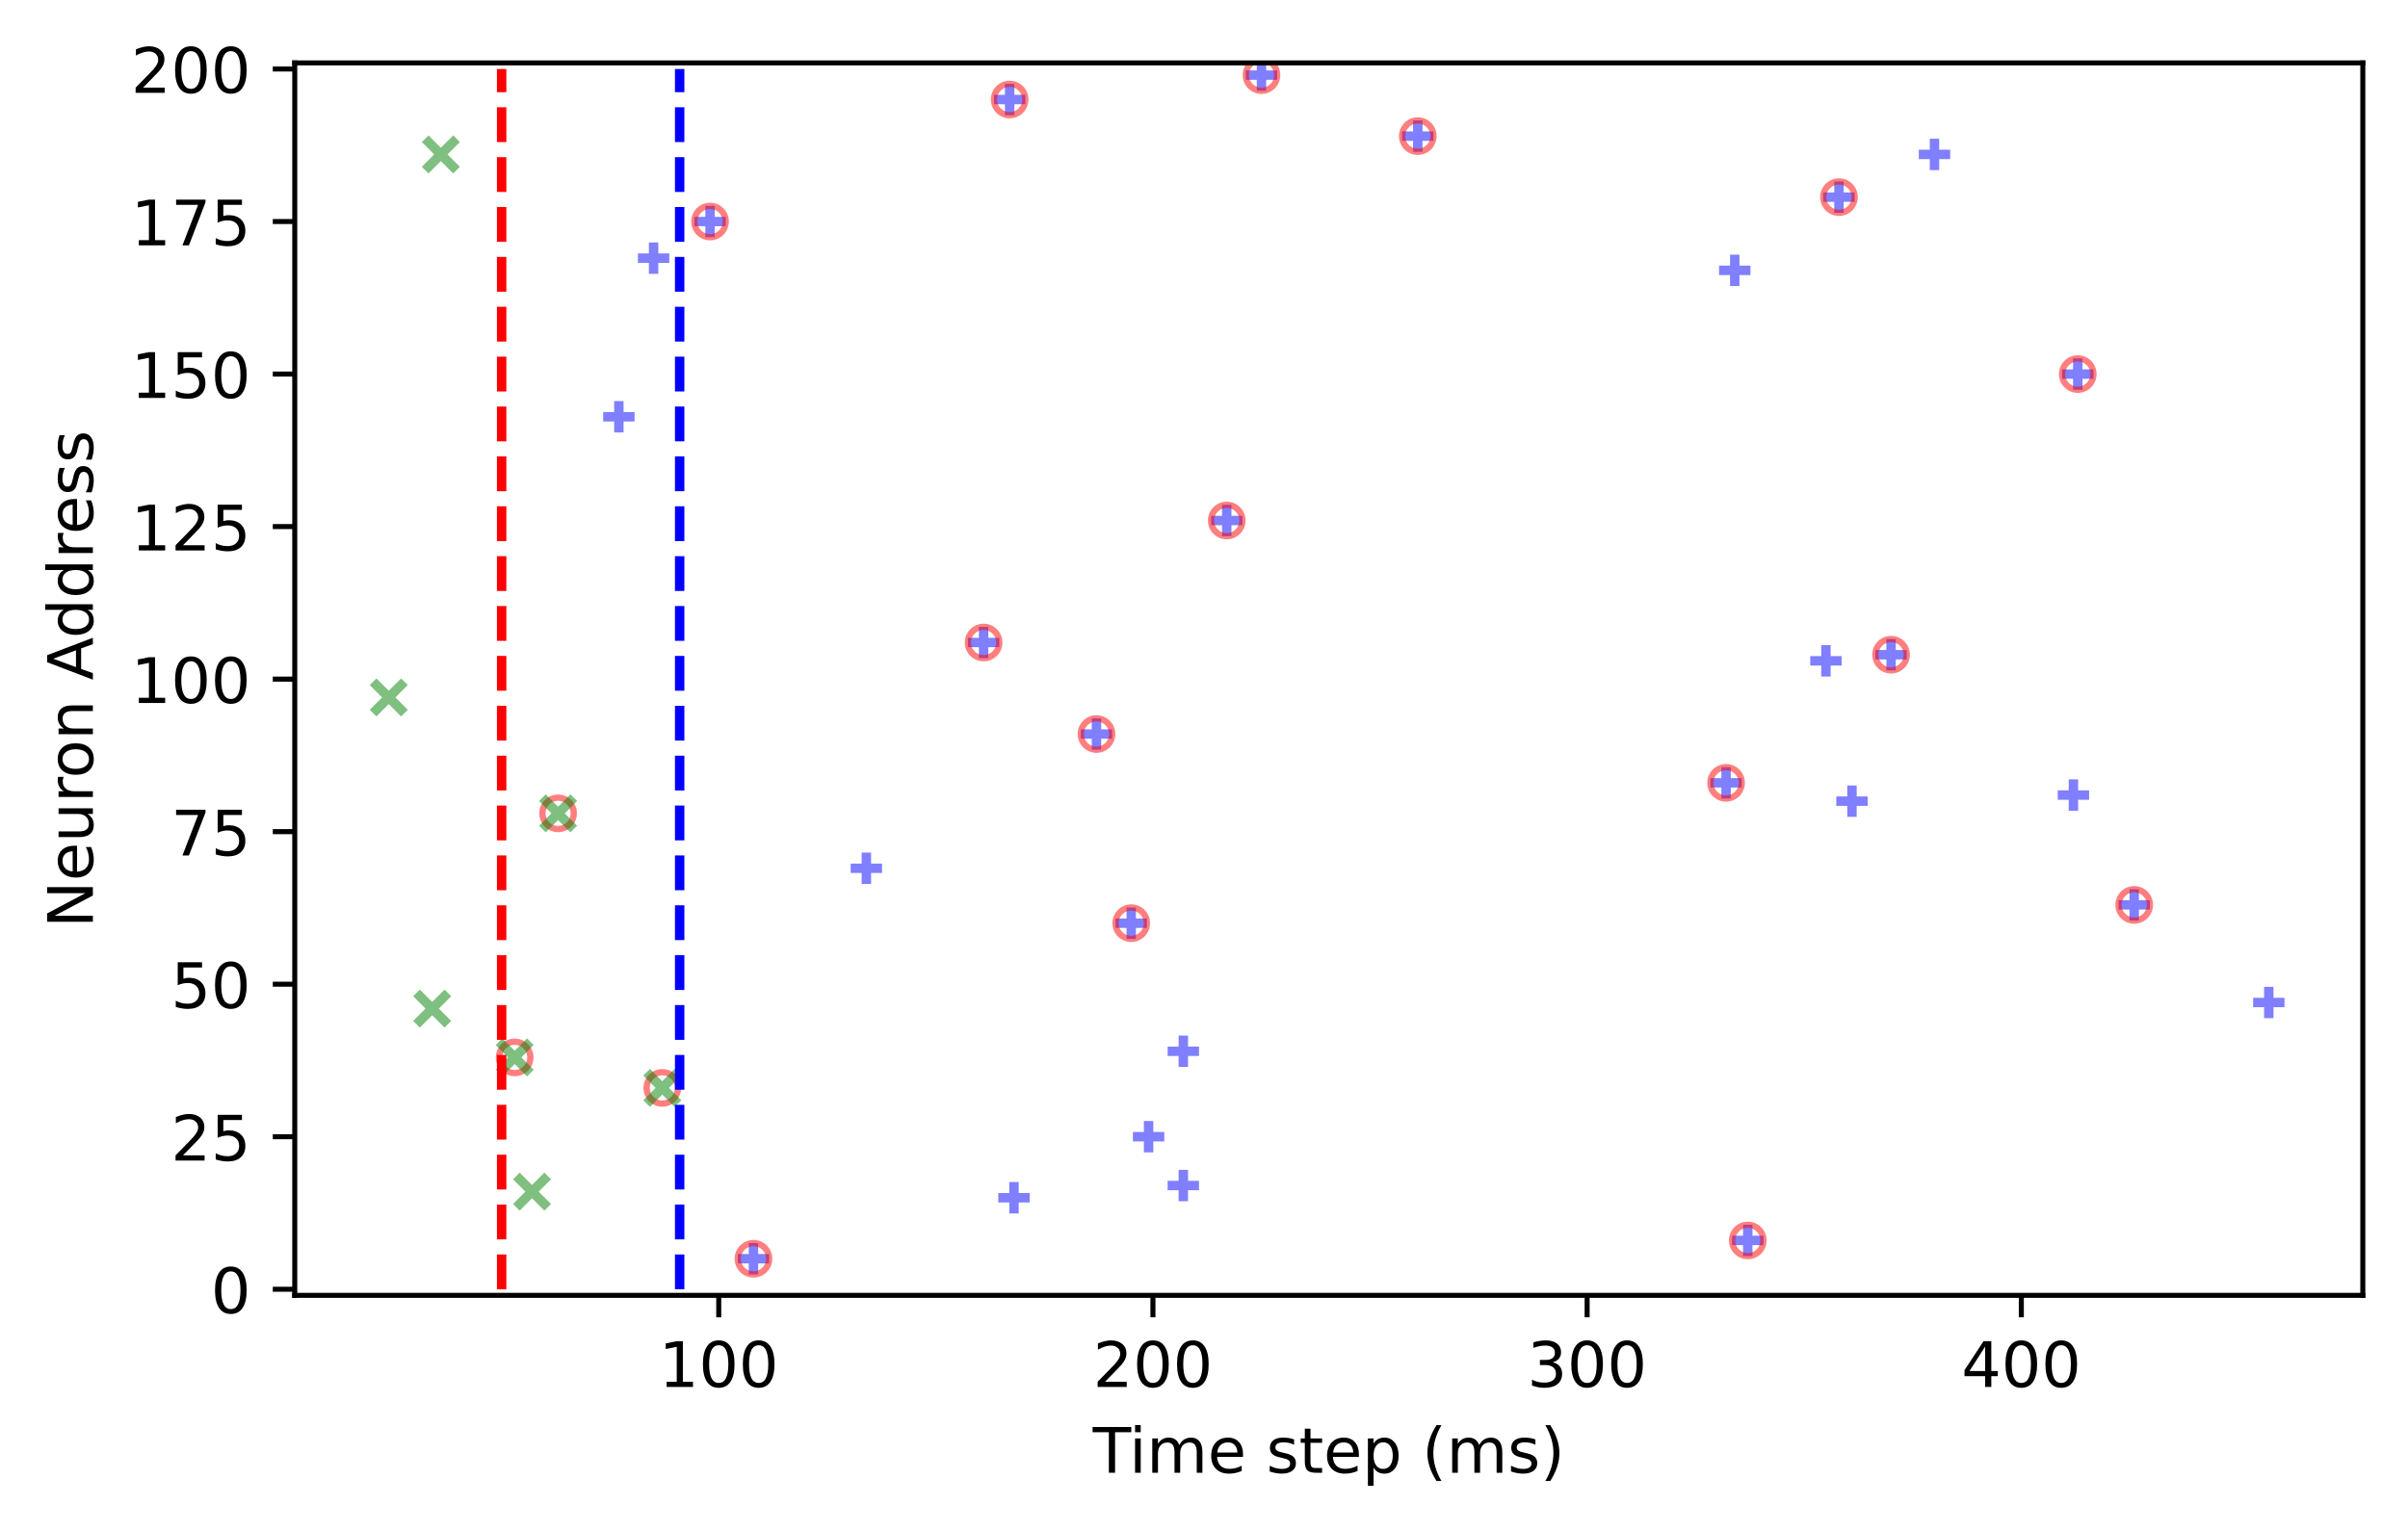
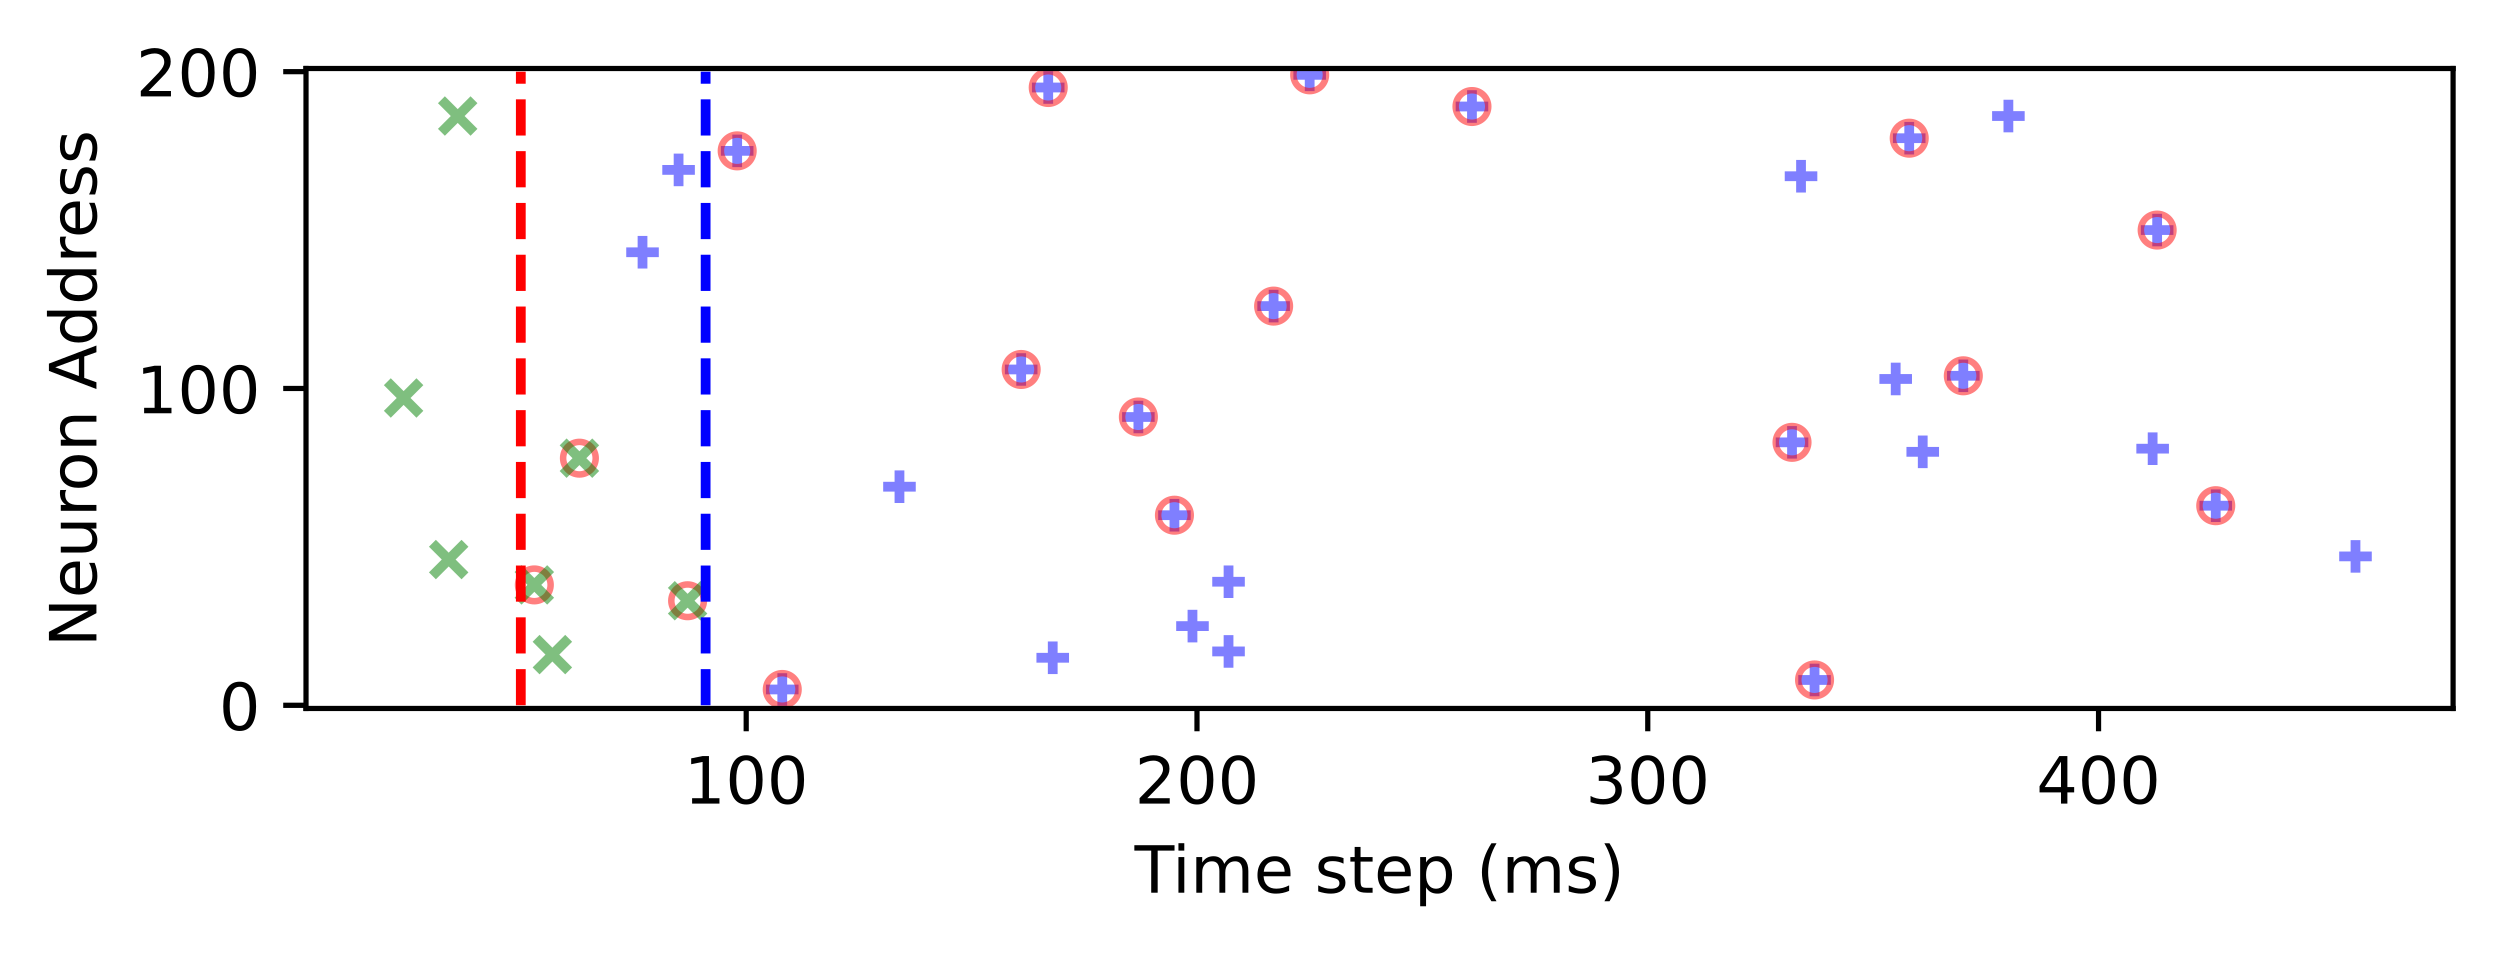
- <svg xmlns="http://www.w3.org/2000/svg" xmlns:xlink="http://www.w3.org/1999/xlink" width="383.693pt" height="244.024pt" viewBox="0 0 383.693 244.024" version="1.1">
+ <svg xmlns="http://www.w3.org/2000/svg" xmlns:xlink="http://www.w3.org/1999/xlink" width="383.693pt" height="146.29pt" viewBox="0 0 383.693 146.29" version="1.1">
  <defs>
    <style type="text/css">*{stroke-linejoin: round; stroke-linecap: butt}</style>
  </defs>
  <g id="figure_1">
    <g id="patch_1">
-       <path d="M 0 244.024  L 383.693 244.024  L 383.693 0  L 0 0  L 0 244.024  z " style="fill: none" />
+       <path d="M 0 146.29  L 383.693 146.29  L 383.693 0  L 0 0  L 0 146.29  z " style="fill: none" />
    </g>
    <g id="axes_1">
      <g id="patch_2">
-         <path d="M 46.966 206.468  L 376.493 206.468  L 376.493 10.027  L 46.966 10.027  L 46.966 206.468  z " style="fill: none" />
+         <path d="M 46.966 108.733  L 376.493 108.733  L 376.493 10.513  L 46.966 10.513  L 46.966 108.733  z " style="fill: none" />
      </g>
      <g id="PathCollection_1">
        <defs>
-           <path id="m7410e324a0" d="M -2.5 0  L 2.5 0  M 0 2.5  L 0 -2.5  " style="stroke: #0000ff; stroke-opacity: 0.5; stroke-width: 1.5" />
+           <path id="mba06935a27" d="M -2.5 0  L 2.5 0  M 0 2.5  L 0 -2.5  " style="stroke: #0000ff; stroke-opacity: 0.5; stroke-width: 1.5" />
        </defs>
-         <g clip-path="url(#p7f49f7d1e4)">
-           <use xlink:href="#m7410e324a0" x="98.612" y="66.431" style="fill: #0000ff; fill-opacity: 0.5; stroke: #0000ff; stroke-opacity: 0.5; stroke-width: 1.5" />
-           <use xlink:href="#m7410e324a0" x="104.147" y="41.146" style="fill: #0000ff; fill-opacity: 0.5; stroke: #0000ff; stroke-opacity: 0.5; stroke-width: 1.5" />
-           <use xlink:href="#m7410e324a0" x="113.141" y="35.311" style="fill: #0000ff; fill-opacity: 0.5; stroke: #0000ff; stroke-opacity: 0.5; stroke-width: 1.5" />
-           <use xlink:href="#m7410e324a0" x="120.059" y="200.633" style="fill: #0000ff; fill-opacity: 0.5; stroke: #0000ff; stroke-opacity: 0.5; stroke-width: 1.5" />
-           <use xlink:href="#m7410e324a0" x="138.048" y="138.394" style="fill: #0000ff; fill-opacity: 0.5; stroke: #0000ff; stroke-opacity: 0.5; stroke-width: 1.5" />
-           <use xlink:href="#m7410e324a0" x="156.727" y="102.412" style="fill: #0000ff; fill-opacity: 0.5; stroke: #0000ff; stroke-opacity: 0.5; stroke-width: 1.5" />
-           <use xlink:href="#m7410e324a0" x="160.879" y="15.862" style="fill: #0000ff; fill-opacity: 0.5; stroke: #0000ff; stroke-opacity: 0.5; stroke-width: 1.5" />
-           <use xlink:href="#m7410e324a0" x="161.57" y="190.908" style="fill: #0000ff; fill-opacity: 0.5; stroke: #0000ff; stroke-opacity: 0.5; stroke-width: 1.5" />
-           <use xlink:href="#m7410e324a0" x="174.715" y="117" style="fill: #0000ff; fill-opacity: 0.5; stroke: #0000ff; stroke-opacity: 0.5; stroke-width: 1.5" />
-           <use xlink:href="#m7410e324a0" x="180.25" y="147.146" style="fill: #0000ff; fill-opacity: 0.5; stroke: #0000ff; stroke-opacity: 0.5; stroke-width: 1.5" />
-           <use xlink:href="#m7410e324a0" x="183.018" y="181.183" style="fill: #0000ff; fill-opacity: 0.5; stroke: #0000ff; stroke-opacity: 0.5; stroke-width: 1.5" />
-           <use xlink:href="#m7410e324a0" x="188.552" y="188.963" style="fill: #0000ff; fill-opacity: 0.5; stroke: #0000ff; stroke-opacity: 0.5; stroke-width: 1.5" />
-           <use xlink:href="#m7410e324a0" x="188.552" y="167.568" style="fill: #0000ff; fill-opacity: 0.5; stroke: #0000ff; stroke-opacity: 0.5; stroke-width: 1.5" />
-           <use xlink:href="#m7410e324a0" x="195.471" y="82.963" style="fill: #0000ff; fill-opacity: 0.5; stroke: #0000ff; stroke-opacity: 0.5; stroke-width: 1.5" />
-           <use xlink:href="#m7410e324a0" x="201.006" y="11.972" style="fill: #0000ff; fill-opacity: 0.5; stroke: #0000ff; stroke-opacity: 0.5; stroke-width: 1.5" />
-           <use xlink:href="#m7410e324a0" x="225.912" y="21.696" style="fill: #0000ff; fill-opacity: 0.5; stroke: #0000ff; stroke-opacity: 0.5; stroke-width: 1.5" />
-           <use xlink:href="#m7410e324a0" x="275.034" y="124.779" style="fill: #0000ff; fill-opacity: 0.5; stroke: #0000ff; stroke-opacity: 0.5; stroke-width: 1.5" />
-           <use xlink:href="#m7410e324a0" x="276.417" y="43.091" style="fill: #0000ff; fill-opacity: 0.5; stroke: #0000ff; stroke-opacity: 0.5; stroke-width: 1.5" />
-           <use xlink:href="#m7410e324a0" x="278.493" y="197.715" style="fill: #0000ff; fill-opacity: 0.5; stroke: #0000ff; stroke-opacity: 0.5; stroke-width: 1.5" />
-           <use xlink:href="#m7410e324a0" x="290.946" y="105.33" style="fill: #0000ff; fill-opacity: 0.5; stroke: #0000ff; stroke-opacity: 0.5; stroke-width: 1.5" />
-           <use xlink:href="#m7410e324a0" x="293.022" y="31.421" style="fill: #0000ff; fill-opacity: 0.5; stroke: #0000ff; stroke-opacity: 0.5; stroke-width: 1.5" />
-           <use xlink:href="#m7410e324a0" x="295.097" y="127.697" style="fill: #0000ff; fill-opacity: 0.5; stroke: #0000ff; stroke-opacity: 0.5; stroke-width: 1.5" />
-           <use xlink:href="#m7410e324a0" x="301.324" y="104.357" style="fill: #0000ff; fill-opacity: 0.5; stroke: #0000ff; stroke-opacity: 0.5; stroke-width: 1.5" />
-           <use xlink:href="#m7410e324a0" x="308.242" y="24.614" style="fill: #0000ff; fill-opacity: 0.5; stroke: #0000ff; stroke-opacity: 0.5; stroke-width: 1.5" />
-           <use xlink:href="#m7410e324a0" x="330.381" y="126.724" style="fill: #0000ff; fill-opacity: 0.5; stroke: #0000ff; stroke-opacity: 0.5; stroke-width: 1.5" />
-           <use xlink:href="#m7410e324a0" x="331.073" y="59.623" style="fill: #0000ff; fill-opacity: 0.5; stroke: #0000ff; stroke-opacity: 0.5; stroke-width: 1.5" />
-           <use xlink:href="#m7410e324a0" x="340.067" y="144.229" style="fill: #0000ff; fill-opacity: 0.5; stroke: #0000ff; stroke-opacity: 0.5; stroke-width: 1.5" />
-           <use xlink:href="#m7410e324a0" x="361.515" y="159.789" style="fill: #0000ff; fill-opacity: 0.5; stroke: #0000ff; stroke-opacity: 0.5; stroke-width: 1.5" />
+         <g clip-path="url(#p6c406e93f0)">
+           <use xlink:href="#mba06935a27" x="98.612" y="38.715" style="fill: #0000ff; fill-opacity: 0.5; stroke: #0000ff; stroke-opacity: 0.5; stroke-width: 1.5" />
+           <use xlink:href="#mba06935a27" x="104.147" y="26.073" style="fill: #0000ff; fill-opacity: 0.5; stroke: #0000ff; stroke-opacity: 0.5; stroke-width: 1.5" />
+           <use xlink:href="#mba06935a27" x="113.141" y="23.155" style="fill: #0000ff; fill-opacity: 0.5; stroke: #0000ff; stroke-opacity: 0.5; stroke-width: 1.5" />
+           <use xlink:href="#mba06935a27" x="120.059" y="105.816" style="fill: #0000ff; fill-opacity: 0.5; stroke: #0000ff; stroke-opacity: 0.5; stroke-width: 1.5" />
+           <use xlink:href="#mba06935a27" x="138.048" y="74.697" style="fill: #0000ff; fill-opacity: 0.5; stroke: #0000ff; stroke-opacity: 0.5; stroke-width: 1.5" />
+           <use xlink:href="#mba06935a27" x="156.727" y="56.706" style="fill: #0000ff; fill-opacity: 0.5; stroke: #0000ff; stroke-opacity: 0.5; stroke-width: 1.5" />
+           <use xlink:href="#mba06935a27" x="160.879" y="13.43" style="fill: #0000ff; fill-opacity: 0.5; stroke: #0000ff; stroke-opacity: 0.5; stroke-width: 1.5" />
+           <use xlink:href="#mba06935a27" x="161.57" y="100.954" style="fill: #0000ff; fill-opacity: 0.5; stroke: #0000ff; stroke-opacity: 0.5; stroke-width: 1.5" />
+           <use xlink:href="#mba06935a27" x="174.715" y="63.999" style="fill: #0000ff; fill-opacity: 0.5; stroke: #0000ff; stroke-opacity: 0.5; stroke-width: 1.5" />
+           <use xlink:href="#mba06935a27" x="180.25" y="79.073" style="fill: #0000ff; fill-opacity: 0.5; stroke: #0000ff; stroke-opacity: 0.5; stroke-width: 1.5" />
+           <use xlink:href="#mba06935a27" x="183.018" y="96.091" style="fill: #0000ff; fill-opacity: 0.5; stroke: #0000ff; stroke-opacity: 0.5; stroke-width: 1.5" />
+           <use xlink:href="#mba06935a27" x="188.552" y="99.981" style="fill: #0000ff; fill-opacity: 0.5; stroke: #0000ff; stroke-opacity: 0.5; stroke-width: 1.5" />
+           <use xlink:href="#mba06935a27" x="188.552" y="89.284" style="fill: #0000ff; fill-opacity: 0.5; stroke: #0000ff; stroke-opacity: 0.5; stroke-width: 1.5" />
+           <use xlink:href="#mba06935a27" x="195.471" y="46.981" style="fill: #0000ff; fill-opacity: 0.5; stroke: #0000ff; stroke-opacity: 0.5; stroke-width: 1.5" />
+           <use xlink:href="#mba06935a27" x="201.006" y="11.485" style="fill: #0000ff; fill-opacity: 0.5; stroke: #0000ff; stroke-opacity: 0.5; stroke-width: 1.5" />
+           <use xlink:href="#mba06935a27" x="225.912" y="16.348" style="fill: #0000ff; fill-opacity: 0.5; stroke: #0000ff; stroke-opacity: 0.5; stroke-width: 1.5" />
+           <use xlink:href="#mba06935a27" x="275.034" y="67.889" style="fill: #0000ff; fill-opacity: 0.5; stroke: #0000ff; stroke-opacity: 0.5; stroke-width: 1.5" />
+           <use xlink:href="#mba06935a27" x="276.417" y="27.045" style="fill: #0000ff; fill-opacity: 0.5; stroke: #0000ff; stroke-opacity: 0.5; stroke-width: 1.5" />
+           <use xlink:href="#mba06935a27" x="278.493" y="104.357" style="fill: #0000ff; fill-opacity: 0.5; stroke: #0000ff; stroke-opacity: 0.5; stroke-width: 1.5" />
+           <use xlink:href="#mba06935a27" x="290.946" y="58.164" style="fill: #0000ff; fill-opacity: 0.5; stroke: #0000ff; stroke-opacity: 0.5; stroke-width: 1.5" />
+           <use xlink:href="#mba06935a27" x="293.022" y="21.21" style="fill: #0000ff; fill-opacity: 0.5; stroke: #0000ff; stroke-opacity: 0.5; stroke-width: 1.5" />
+           <use xlink:href="#mba06935a27" x="295.097" y="69.348" style="fill: #0000ff; fill-opacity: 0.5; stroke: #0000ff; stroke-opacity: 0.5; stroke-width: 1.5" />
+           <use xlink:href="#mba06935a27" x="301.324" y="57.678" style="fill: #0000ff; fill-opacity: 0.5; stroke: #0000ff; stroke-opacity: 0.5; stroke-width: 1.5" />
+           <use xlink:href="#mba06935a27" x="308.242" y="17.807" style="fill: #0000ff; fill-opacity: 0.5; stroke: #0000ff; stroke-opacity: 0.5; stroke-width: 1.5" />
+           <use xlink:href="#mba06935a27" x="330.381" y="68.862" style="fill: #0000ff; fill-opacity: 0.5; stroke: #0000ff; stroke-opacity: 0.5; stroke-width: 1.5" />
+           <use xlink:href="#mba06935a27" x="331.073" y="35.311" style="fill: #0000ff; fill-opacity: 0.5; stroke: #0000ff; stroke-opacity: 0.5; stroke-width: 1.5" />
+           <use xlink:href="#mba06935a27" x="340.067" y="77.614" style="fill: #0000ff; fill-opacity: 0.5; stroke: #0000ff; stroke-opacity: 0.5; stroke-width: 1.5" />
+           <use xlink:href="#mba06935a27" x="361.515" y="85.394" style="fill: #0000ff; fill-opacity: 0.5; stroke: #0000ff; stroke-opacity: 0.5; stroke-width: 1.5" />
        </g>
      </g>
      <g id="PathCollection_2">
        <defs>
-           <path id="C0_0_9c78f4d1a2" d="M 0 2.5  C 0.663 2.5 1.299 2.237 1.768 1.768  C 2.237 1.299 2.5 0.663 2.5 -0  C 2.5 -0.663 2.237 -1.299 1.768 -1.768  C 1.299 -2.237 0.663 -2.5 0 -2.5  C -0.663 -2.5 -1.299 -2.237 -1.768 -1.768  C -2.237 -1.299 -2.5 -0.663 -2.5 0  C -2.5 0.663 -2.237 1.299 -1.768 1.768  C -1.299 2.237 -0.663 2.5 0 2.5  z " />
+           <path id="C0_0_141dce9e57" d="M 0 2.5  C 0.663 2.5 1.299 2.237 1.768 1.768  C 2.237 1.299 2.5 0.663 2.5 -0  C 2.5 -0.663 2.237 -1.299 1.768 -1.768  C 1.299 -2.237 0.663 -2.5 0 -2.5  C -0.663 -2.5 -1.299 -2.237 -1.768 -1.768  C -2.237 -1.299 -2.5 -0.663 -2.5 0  C -2.5 0.663 -2.237 1.299 -1.768 1.768  C -1.299 2.237 -0.663 2.5 0 2.5  z " />
        </defs>
-         <g clip-path="url(#p7f49f7d1e4)">
-           <use xlink:href="#C0_0_9c78f4d1a2" x="82.008" y="168.541" style="fill: none; stroke: #ff0000; stroke-opacity: 0.5" />
-         </g>
-         <g clip-path="url(#p7f49f7d1e4)">
-           <use xlink:href="#C0_0_9c78f4d1a2" x="88.926" y="129.642" style="fill: none; stroke: #ff0000; stroke-opacity: 0.5" />
-         </g>
-         <g clip-path="url(#p7f49f7d1e4)">
-           <use xlink:href="#C0_0_9c78f4d1a2" x="105.531" y="173.403" style="fill: none; stroke: #ff0000; stroke-opacity: 0.5" />
-         </g>
-         <g clip-path="url(#p7f49f7d1e4)">
-           <use xlink:href="#C0_0_9c78f4d1a2" x="113.141" y="35.311" style="fill: none; stroke: #ff0000; stroke-opacity: 0.5" />
-         </g>
-         <g clip-path="url(#p7f49f7d1e4)">
-           <use xlink:href="#C0_0_9c78f4d1a2" x="120.059" y="200.633" style="fill: none; stroke: #ff0000; stroke-opacity: 0.5" />
-         </g>
-         <g clip-path="url(#p7f49f7d1e4)">
-           <use xlink:href="#C0_0_9c78f4d1a2" x="156.727" y="102.412" style="fill: none; stroke: #ff0000; stroke-opacity: 0.5" />
-         </g>
-         <g clip-path="url(#p7f49f7d1e4)">
-           <use xlink:href="#C0_0_9c78f4d1a2" x="160.879" y="15.862" style="fill: none; stroke: #ff0000; stroke-opacity: 0.5" />
-         </g>
-         <g clip-path="url(#p7f49f7d1e4)">
-           <use xlink:href="#C0_0_9c78f4d1a2" x="174.715" y="117" style="fill: none; stroke: #ff0000; stroke-opacity: 0.5" />
-         </g>
-         <g clip-path="url(#p7f49f7d1e4)">
-           <use xlink:href="#C0_0_9c78f4d1a2" x="180.25" y="147.146" style="fill: none; stroke: #ff0000; stroke-opacity: 0.5" />
-         </g>
-         <g clip-path="url(#p7f49f7d1e4)">
-           <use xlink:href="#C0_0_9c78f4d1a2" x="195.471" y="82.963" style="fill: none; stroke: #ff0000; stroke-opacity: 0.5" />
-         </g>
-         <g clip-path="url(#p7f49f7d1e4)">
-           <use xlink:href="#C0_0_9c78f4d1a2" x="201.006" y="11.972" style="fill: none; stroke: #ff0000; stroke-opacity: 0.5" />
-         </g>
-         <g clip-path="url(#p7f49f7d1e4)">
-           <use xlink:href="#C0_0_9c78f4d1a2" x="225.912" y="21.696" style="fill: none; stroke: #ff0000; stroke-opacity: 0.5" />
-         </g>
-         <g clip-path="url(#p7f49f7d1e4)">
-           <use xlink:href="#C0_0_9c78f4d1a2" x="275.034" y="124.779" style="fill: none; stroke: #ff0000; stroke-opacity: 0.5" />
-         </g>
-         <g clip-path="url(#p7f49f7d1e4)">
-           <use xlink:href="#C0_0_9c78f4d1a2" x="278.493" y="197.715" style="fill: none; stroke: #ff0000; stroke-opacity: 0.5" />
-         </g>
-         <g clip-path="url(#p7f49f7d1e4)">
-           <use xlink:href="#C0_0_9c78f4d1a2" x="293.022" y="31.421" style="fill: none; stroke: #ff0000; stroke-opacity: 0.5" />
-         </g>
-         <g clip-path="url(#p7f49f7d1e4)">
-           <use xlink:href="#C0_0_9c78f4d1a2" x="301.324" y="104.357" style="fill: none; stroke: #ff0000; stroke-opacity: 0.5" />
-         </g>
-         <g clip-path="url(#p7f49f7d1e4)">
-           <use xlink:href="#C0_0_9c78f4d1a2" x="331.073" y="59.623" style="fill: none; stroke: #ff0000; stroke-opacity: 0.5" />
-         </g>
-         <g clip-path="url(#p7f49f7d1e4)">
-           <use xlink:href="#C0_0_9c78f4d1a2" x="340.067" y="144.229" style="fill: none; stroke: #ff0000; stroke-opacity: 0.5" />
+         <g clip-path="url(#p6c406e93f0)">
+           <use xlink:href="#C0_0_141dce9e57" x="82.008" y="89.77" style="fill: none; stroke: #ff0000; stroke-opacity: 0.5" />
+         </g>
+         <g clip-path="url(#p6c406e93f0)">
+           <use xlink:href="#C0_0_141dce9e57" x="88.926" y="70.32" style="fill: none; stroke: #ff0000; stroke-opacity: 0.5" />
+         </g>
+         <g clip-path="url(#p6c406e93f0)">
+           <use xlink:href="#C0_0_141dce9e57" x="105.531" y="92.201" style="fill: none; stroke: #ff0000; stroke-opacity: 0.5" />
+         </g>
+         <g clip-path="url(#p6c406e93f0)">
+           <use xlink:href="#C0_0_141dce9e57" x="113.141" y="23.155" style="fill: none; stroke: #ff0000; stroke-opacity: 0.5" />
+         </g>
+         <g clip-path="url(#p6c406e93f0)">
+           <use xlink:href="#C0_0_141dce9e57" x="120.059" y="105.816" style="fill: none; stroke: #ff0000; stroke-opacity: 0.5" />
+         </g>
+         <g clip-path="url(#p6c406e93f0)">
+           <use xlink:href="#C0_0_141dce9e57" x="156.727" y="56.706" style="fill: none; stroke: #ff0000; stroke-opacity: 0.5" />
+         </g>
+         <g clip-path="url(#p6c406e93f0)">
+           <use xlink:href="#C0_0_141dce9e57" x="160.879" y="13.43" style="fill: none; stroke: #ff0000; stroke-opacity: 0.5" />
+         </g>
+         <g clip-path="url(#p6c406e93f0)">
+           <use xlink:href="#C0_0_141dce9e57" x="174.715" y="63.999" style="fill: none; stroke: #ff0000; stroke-opacity: 0.5" />
+         </g>
+         <g clip-path="url(#p6c406e93f0)">
+           <use xlink:href="#C0_0_141dce9e57" x="180.25" y="79.073" style="fill: none; stroke: #ff0000; stroke-opacity: 0.5" />
+         </g>
+         <g clip-path="url(#p6c406e93f0)">
+           <use xlink:href="#C0_0_141dce9e57" x="195.471" y="46.981" style="fill: none; stroke: #ff0000; stroke-opacity: 0.5" />
+         </g>
+         <g clip-path="url(#p6c406e93f0)">
+           <use xlink:href="#C0_0_141dce9e57" x="201.006" y="11.485" style="fill: none; stroke: #ff0000; stroke-opacity: 0.5" />
+         </g>
+         <g clip-path="url(#p6c406e93f0)">
+           <use xlink:href="#C0_0_141dce9e57" x="225.912" y="16.348" style="fill: none; stroke: #ff0000; stroke-opacity: 0.5" />
+         </g>
+         <g clip-path="url(#p6c406e93f0)">
+           <use xlink:href="#C0_0_141dce9e57" x="275.034" y="67.889" style="fill: none; stroke: #ff0000; stroke-opacity: 0.5" />
+         </g>
+         <g clip-path="url(#p6c406e93f0)">
+           <use xlink:href="#C0_0_141dce9e57" x="278.493" y="104.357" style="fill: none; stroke: #ff0000; stroke-opacity: 0.5" />
+         </g>
+         <g clip-path="url(#p6c406e93f0)">
+           <use xlink:href="#C0_0_141dce9e57" x="293.022" y="21.21" style="fill: none; stroke: #ff0000; stroke-opacity: 0.5" />
+         </g>
+         <g clip-path="url(#p6c406e93f0)">
+           <use xlink:href="#C0_0_141dce9e57" x="301.324" y="57.678" style="fill: none; stroke: #ff0000; stroke-opacity: 0.5" />
+         </g>
+         <g clip-path="url(#p6c406e93f0)">
+           <use xlink:href="#C0_0_141dce9e57" x="331.073" y="35.311" style="fill: none; stroke: #ff0000; stroke-opacity: 0.5" />
+         </g>
+         <g clip-path="url(#p6c406e93f0)">
+           <use xlink:href="#C0_0_141dce9e57" x="340.067" y="77.614" style="fill: none; stroke: #ff0000; stroke-opacity: 0.5" />
        </g>
      </g>
      <g id="PathCollection_3">
        <defs>
-           <path id="mb02b003897" d="M -2.5 2.5  L 2.5 -2.5  M -2.5 -2.5  L 2.5 2.5  " style="stroke: #008000; stroke-opacity: 0.5; stroke-width: 1.5" />
+           <path id="m71443d6b19" d="M -2.5 2.5  L 2.5 -2.5  M -2.5 -2.5  L 2.5 2.5  " style="stroke: #008000; stroke-opacity: 0.5; stroke-width: 1.5" />
        </defs>
-         <g clip-path="url(#p7f49f7d1e4)">
-           <use xlink:href="#mb02b003897" x="61.944" y="111.165" style="fill: #008000; fill-opacity: 0.5; stroke: #008000; stroke-opacity: 0.5; stroke-width: 1.5" />
-           <use xlink:href="#mb02b003897" x="68.863" y="160.761" style="fill: #008000; fill-opacity: 0.5; stroke: #008000; stroke-opacity: 0.5; stroke-width: 1.5" />
-           <use xlink:href="#mb02b003897" x="70.246" y="24.614" style="fill: #008000; fill-opacity: 0.5; stroke: #008000; stroke-opacity: 0.5; stroke-width: 1.5" />
-           <use xlink:href="#mb02b003897" x="82.008" y="168.541" style="fill: #008000; fill-opacity: 0.5; stroke: #008000; stroke-opacity: 0.5; stroke-width: 1.5" />
-           <use xlink:href="#mb02b003897" x="84.775" y="189.936" style="fill: #008000; fill-opacity: 0.5; stroke: #008000; stroke-opacity: 0.5; stroke-width: 1.5" />
-           <use xlink:href="#mb02b003897" x="88.926" y="129.642" style="fill: #008000; fill-opacity: 0.5; stroke: #008000; stroke-opacity: 0.5; stroke-width: 1.5" />
-           <use xlink:href="#mb02b003897" x="105.531" y="173.403" style="fill: #008000; fill-opacity: 0.5; stroke: #008000; stroke-opacity: 0.5; stroke-width: 1.5" />
+         <g clip-path="url(#p6c406e93f0)">
+           <use xlink:href="#m71443d6b19" x="61.944" y="61.082" style="fill: #008000; fill-opacity: 0.5; stroke: #008000; stroke-opacity: 0.5; stroke-width: 1.5" />
+           <use xlink:href="#m71443d6b19" x="68.863" y="85.88" style="fill: #008000; fill-opacity: 0.5; stroke: #008000; stroke-opacity: 0.5; stroke-width: 1.5" />
+           <use xlink:href="#m71443d6b19" x="70.246" y="17.807" style="fill: #008000; fill-opacity: 0.5; stroke: #008000; stroke-opacity: 0.5; stroke-width: 1.5" />
+           <use xlink:href="#m71443d6b19" x="82.008" y="89.77" style="fill: #008000; fill-opacity: 0.5; stroke: #008000; stroke-opacity: 0.5; stroke-width: 1.5" />
+           <use xlink:href="#m71443d6b19" x="84.775" y="100.467" style="fill: #008000; fill-opacity: 0.5; stroke: #008000; stroke-opacity: 0.5; stroke-width: 1.5" />
+           <use xlink:href="#m71443d6b19" x="88.926" y="70.32" style="fill: #008000; fill-opacity: 0.5; stroke: #008000; stroke-opacity: 0.5; stroke-width: 1.5" />
+           <use xlink:href="#m71443d6b19" x="105.531" y="92.201" style="fill: #008000; fill-opacity: 0.5; stroke: #008000; stroke-opacity: 0.5; stroke-width: 1.5" />
        </g>
      </g>
      <g id="matplotlib.axis_1">
        <g id="xtick_1">
          <g id="line2d_1">
            <defs>
-               <path id="m137750c88f" d="M 0 0  L 0 3.5  " style="stroke: #000000; stroke-width: 0.8" />
+               <path id="md29df3f1f1" d="M 0 0  L 0 3.5  " style="stroke: #000000; stroke-width: 0.8" />
            </defs>
            <g>
-               <use xlink:href="#m137750c88f" x="114.525" y="206.468" style="stroke: #000000; stroke-width: 0.8" />
+               <use xlink:href="#md29df3f1f1" x="114.525" y="108.733" style="stroke: #000000; stroke-width: 0.8" />
            </g>
          </g>
          <g id="text_1">
-             <g transform="translate(104.9809 221.0661) scale(0.1 -0.1)">
+             <g transform="translate(104.9809 123.3319) scale(0.1 -0.1)">
              <defs>
                <path id="DejaVuSans-31" d="M 794 531  L 1825 531  L 1825 4091  L 703 3866  L 703 4441  L 1819 4666  L 2450 4666  L 2450 531  L 3481 531  L 3481 0  L 794 0  L 794 531  z " transform="scale(0.015625)" />
                <path id="DejaVuSans-30" d="M 2034 4250  Q 1547 4250 1301 3770  Q 1056 3291 1056 2328  Q 1056 1369 1301 889  Q 1547 409 2034 409  Q 2525 409 2770 889  Q 3016 1369 3016 2328  Q 3016 3291 2770 3770  Q 2525 4250 2034 4250  z M 2034 4750  Q 2819 4750 3233 4129  Q 3647 3509 3647 2328  Q 3647 1150 3233 529  Q 2819 -91 2034 -91  Q 1250 -91 836 529  Q 422 1150 422 2328  Q 422 3509 836 4129  Q 1250 4750 2034 4750  z " transform="scale(0.015625)" />
              </defs>
              <use xlink:href="#DejaVuSans-31" />
              <use xlink:href="#DejaVuSans-30" transform="translate(63.62305 0)" />
              <use xlink:href="#DejaVuSans-30" transform="translate(127.2461 0)" />
            </g>
          </g>
        </g>
        <g id="xtick_2">
          <g id="line2d_2">
            <g>
-               <use xlink:href="#m137750c88f" x="183.71" y="206.468" style="stroke: #000000; stroke-width: 0.8" />
+               <use xlink:href="#md29df3f1f1" x="183.71" y="108.733" style="stroke: #000000; stroke-width: 0.8" />
            </g>
          </g>
          <g id="text_2">
-             <g transform="translate(174.1658 221.0661) scale(0.1 -0.1)">
+             <g transform="translate(174.1658 123.3319) scale(0.1 -0.1)">
              <defs>
                <path id="DejaVuSans-32" d="M 1228 531  L 3431 531  L 3431 0  L 469 0  L 469 531  Q 828 903 1448 1529  Q 2069 2156 2228 2338  Q 2531 2678 2651 2914  Q 2772 3150 2772 3378  Q 2772 3750 2511 3984  Q 2250 4219 1831 4219  Q 1534 4219 1204 4116  Q 875 4013 500 3803  L 500 4441  Q 881 4594 1212 4672  Q 1544 4750 1819 4750  Q 2544 4750 2975 4387  Q 3406 4025 3406 3419  Q 3406 3131 3298 2873  Q 3191 2616 2906 2266  Q 2828 2175 2409 1742  Q 1991 1309 1228 531  z " transform="scale(0.015625)" />
              </defs>
              <use xlink:href="#DejaVuSans-32" />
              <use xlink:href="#DejaVuSans-30" transform="translate(63.62305 0)" />
              <use xlink:href="#DejaVuSans-30" transform="translate(127.2461 0)" />
            </g>
          </g>
        </g>
        <g id="xtick_3">
          <g id="line2d_3">
            <g>
-               <use xlink:href="#m137750c88f" x="252.894" y="206.468" style="stroke: #000000; stroke-width: 0.8" />
+               <use xlink:href="#md29df3f1f1" x="252.894" y="108.733" style="stroke: #000000; stroke-width: 0.8" />
            </g>
          </g>
          <g id="text_3">
-             <g transform="translate(243.3507 221.0661) scale(0.1 -0.1)">
+             <g transform="translate(243.3507 123.3319) scale(0.1 -0.1)">
              <defs>
                <path id="DejaVuSans-33" d="M 2597 2516  Q 3050 2419 3304 2112  Q 3559 1806 3559 1356  Q 3559 666 3084 287  Q 2609 -91 1734 -91  Q 1441 -91 1130 -33  Q 819 25 488 141  L 488 750  Q 750 597 1062 519  Q 1375 441 1716 441  Q 2309 441 2620 675  Q 2931 909 2931 1356  Q 2931 1769 2642 2001  Q 2353 2234 1838 2234  L 1294 2234  L 1294 2753  L 1863 2753  Q 2328 2753 2575 2939  Q 2822 3125 2822 3475  Q 2822 3834 2567 4026  Q 2313 4219 1838 4219  Q 1578 4219 1281 4162  Q 984 4106 628 3988  L 628 4550  Q 988 4650 1302 4700  Q 1616 4750 1894 4750  Q 2613 4750 3031 4423  Q 3450 4097 3450 3541  Q 3450 3153 3228 2886  Q 3006 2619 2597 2516  z " transform="scale(0.015625)" />
              </defs>
              <use xlink:href="#DejaVuSans-33" />
              <use xlink:href="#DejaVuSans-30" transform="translate(63.62305 0)" />
              <use xlink:href="#DejaVuSans-30" transform="translate(127.2461 0)" />
            </g>
          </g>
        </g>
        <g id="xtick_4">
          <g id="line2d_4">
            <g>
-               <use xlink:href="#m137750c88f" x="322.079" y="206.468" style="stroke: #000000; stroke-width: 0.8" />
+               <use xlink:href="#md29df3f1f1" x="322.079" y="108.733" style="stroke: #000000; stroke-width: 0.8" />
            </g>
          </g>
          <g id="text_4">
-             <g transform="translate(312.5355 221.0661) scale(0.1 -0.1)">
+             <g transform="translate(312.5355 123.3319) scale(0.1 -0.1)">
              <defs>
                <path id="DejaVuSans-34" d="M 2419 4116  L 825 1625  L 2419 1625  L 2419 4116  z M 2253 4666  L 3047 4666  L 3047 1625  L 3713 1625  L 3713 1100  L 3047 1100  L 3047 0  L 2419 0  L 2419 1100  L 313 1100  L 313 1709  L 2253 4666  z " transform="scale(0.015625)" />
              </defs>
              <use xlink:href="#DejaVuSans-34" />
              <use xlink:href="#DejaVuSans-30" transform="translate(63.62305 0)" />
              <use xlink:href="#DejaVuSans-30" transform="translate(127.2461 0)" />
            </g>
          </g>
        </g>
        <g id="text_5">
-           <g transform="translate(174.1255 234.7442) scale(0.1 -0.1)">
+           <g transform="translate(174.1255 137.01) scale(0.1 -0.1)">
            <defs>
              <path id="DejaVuSans-54" d="M -19 4666  L 3928 4666  L 3928 4134  L 2272 4134  L 2272 0  L 1638 0  L 1638 4134  L -19 4134  L -19 4666  z " transform="scale(0.015625)" />
              <path id="DejaVuSans-69" d="M 603 3500  L 1178 3500  L 1178 0  L 603 0  L 603 3500  z M 603 4863  L 1178 4863  L 1178 4134  L 603 4134  L 603 4863  z " transform="scale(0.015625)" />
              <path id="DejaVuSans-6d" d="M 3328 2828  Q 3544 3216 3844 3400  Q 4144 3584 4550 3584  Q 5097 3584 5394 3201  Q 5691 2819 5691 2113  L 5691 0  L 5113 0  L 5113 2094  Q 5113 2597 4934 2840  Q 4756 3084 4391 3084  Q 3944 3084 3684 2787  Q 3425 2491 3425 1978  L 3425 0  L 2847 0  L 2847 2094  Q 2847 2600 2669 2842  Q 2491 3084 2119 3084  Q 1678 3084 1418 2786  Q 1159 2488 1159 1978  L 1159 0  L 581 0  L 581 3500  L 1159 3500  L 1159 2956  Q 1356 3278 1631 3431  Q 1906 3584 2284 3584  Q 2666 3584 2933 3390  Q 3200 3197 3328 2828  z " transform="scale(0.015625)" />
              <path id="DejaVuSans-65" d="M 3597 1894  L 3597 1613  L 953 1613  Q 991 1019 1311 708  Q 1631 397 2203 397  Q 2534 397 2845 478  Q 3156 559 3463 722  L 3463 178  Q 3153 47 2828 -22  Q 2503 -91 2169 -91  Q 1331 -91 842 396  Q 353 884 353 1716  Q 353 2575 817 3079  Q 1281 3584 2069 3584  Q 2775 3584 3186 3129  Q 3597 2675 3597 1894  z M 3022 2063  Q 3016 2534 2758 2815  Q 2500 3097 2075 3097  Q 1594 3097 1305 2825  Q 1016 2553 972 2059  L 3022 2063  z " transform="scale(0.015625)" />
              <path id="DejaVuSans-20" transform="scale(0.015625)" />
              <path id="DejaVuSans-73" d="M 2834 3397  L 2834 2853  Q 2591 2978 2328 3040  Q 2066 3103 1784 3103  Q 1356 3103 1142 2972  Q 928 2841 928 2578  Q 928 2378 1081 2264  Q 1234 2150 1697 2047  L 1894 2003  Q 2506 1872 2764 1633  Q 3022 1394 3022 966  Q 3022 478 2636 193  Q 2250 -91 1575 -91  Q 1294 -91 989 -36  Q 684 19 347 128  L 347 722  Q 666 556 975 473  Q 1284 391 1588 391  Q 1994 391 2212 530  Q 2431 669 2431 922  Q 2431 1156 2273 1281  Q 2116 1406 1581 1522  L 1381 1569  Q 847 1681 609 1914  Q 372 2147 372 2553  Q 372 3047 722 3315  Q 1072 3584 1716 3584  Q 2034 3584 2315 3537  Q 2597 3491 2834 3397  z " transform="scale(0.015625)" />
              <path id="DejaVuSans-74" d="M 1172 4494  L 1172 3500  L 2356 3500  L 2356 3053  L 1172 3053  L 1172 1153  Q 1172 725 1289 603  Q 1406 481 1766 481  L 2356 481  L 2356 0  L 1766 0  Q 1100 0 847 248  Q 594 497 594 1153  L 594 3053  L 172 3053  L 172 3500  L 594 3500  L 594 4494  L 1172 4494  z " transform="scale(0.015625)" />
              <path id="DejaVuSans-70" d="M 1159 525  L 1159 -1331  L 581 -1331  L 581 3500  L 1159 3500  L 1159 2969  Q 1341 3281 1617 3432  Q 1894 3584 2278 3584  Q 2916 3584 3314 3078  Q 3713 2572 3713 1747  Q 3713 922 3314 415  Q 2916 -91 2278 -91  Q 1894 -91 1617 61  Q 1341 213 1159 525  z M 3116 1747  Q 3116 2381 2855 2742  Q 2594 3103 2138 3103  Q 1681 3103 1420 2742  Q 1159 2381 1159 1747  Q 1159 1113 1420 752  Q 1681 391 2138 391  Q 2594 391 2855 752  Q 3116 1113 3116 1747  z " transform="scale(0.015625)" />
              <path id="DejaVuSans-28" d="M 1984 4856  Q 1566 4138 1362 3434  Q 1159 2731 1159 2009  Q 1159 1288 1364 580  Q 1569 -128 1984 -844  L 1484 -844  Q 1016 -109 783 600  Q 550 1309 550 2009  Q 550 2706 781 3412  Q 1013 4119 1484 4856  L 1984 4856  z " transform="scale(0.015625)" />
              <path id="DejaVuSans-29" d="M 513 4856  L 1013 4856  Q 1481 4119 1714 3412  Q 1947 2706 1947 2009  Q 1947 1309 1714 600  Q 1481 -109 1013 -844  L 513 -844  Q 928 -128 1133 580  Q 1338 1288 1338 2009  Q 1338 2731 1133 3434  Q 928 4138 513 4856  z " transform="scale(0.015625)" />
            </defs>
            <use xlink:href="#DejaVuSans-54" />
            <use xlink:href="#DejaVuSans-69" transform="translate(57.95898 0)" />
            <use xlink:href="#DejaVuSans-6d" transform="translate(85.74219 0)" />
            <use xlink:href="#DejaVuSans-65" transform="translate(183.1543 0)" />
            <use xlink:href="#DejaVuSans-20" transform="translate(244.6777 0)" />
            <use xlink:href="#DejaVuSans-73" transform="translate(276.4648 0)" />
            <use xlink:href="#DejaVuSans-74" transform="translate(328.5645 0)" />
            <use xlink:href="#DejaVuSans-65" transform="translate(367.7734 0)" />
            <use xlink:href="#DejaVuSans-70" transform="translate(429.2969 0)" />
            <use xlink:href="#DejaVuSans-20" transform="translate(492.7734 0)" />
            <use xlink:href="#DejaVuSans-28" transform="translate(524.5605 0)" />
            <use xlink:href="#DejaVuSans-6d" transform="translate(563.5742 0)" />
            <use xlink:href="#DejaVuSans-73" transform="translate(660.9863 0)" />
            <use xlink:href="#DejaVuSans-29" transform="translate(713.0859 0)" />
          </g>
        </g>
      </g>
      <g id="matplotlib.axis_2">
        <g id="ytick_1">
          <g id="line2d_5">
            <defs>
-               <path id="m4cb034072a" d="M 0 0  L -3.5 0  " style="stroke: #000000; stroke-width: 0.8" />
+               <path id="mb879912eba" d="M 0 0  L -3.5 0  " style="stroke: #000000; stroke-width: 0.8" />
            </defs>
            <g>
-               <use xlink:href="#m4cb034072a" x="46.966" y="205.495" style="stroke: #000000; stroke-width: 0.8" />
+               <use xlink:href="#mb879912eba" x="46.966" y="108.247" style="stroke: #000000; stroke-width: 0.8" />
            </g>
          </g>
          <g id="text_6">
-             <g transform="translate(33.60312 209.2944) scale(0.1 -0.1)">
+             <g transform="translate(33.60312 112.0464) scale(0.1 -0.1)">
              <use xlink:href="#DejaVuSans-30" />
            </g>
          </g>
        </g>
        <g id="ytick_2">
          <g id="line2d_6">
            <g>
-               <use xlink:href="#m4cb034072a" x="46.966" y="181.183" style="stroke: #000000; stroke-width: 0.8" />
+               <use xlink:href="#mb879912eba" x="46.966" y="59.623" style="stroke: #000000; stroke-width: 0.8" />
            </g>
          </g>
          <g id="text_7">
-             <g transform="translate(27.24063 184.9824) scale(0.1 -0.1)">
-               <defs>
-                 <path id="DejaVuSans-35" d="M 691 4666  L 3169 4666  L 3169 4134  L 1269 4134  L 1269 2991  Q 1406 3038 1543 3061  Q 1681 3084 1819 3084  Q 2600 3084 3056 2656  Q 3513 2228 3513 1497  Q 3513 744 3044 326  Q 2575 -91 1722 -91  Q 1428 -91 1123 -41  Q 819 9 494 109  L 494 744  Q 775 591 1075 516  Q 1375 441 1709 441  Q 2250 441 2565 725  Q 2881 1009 2881 1497  Q 2881 1984 2565 2268  Q 2250 2553 1709 2553  Q 1456 2553 1204 2497  Q 953 2441 691 2322  L 691 4666  z " transform="scale(0.015625)" />
-               </defs>
-               <use xlink:href="#DejaVuSans-32" />
-               <use xlink:href="#DejaVuSans-35" transform="translate(63.62305 0)" />
+             <g transform="translate(20.87813 63.42243) scale(0.1 -0.1)">
+               <use xlink:href="#DejaVuSans-31" />
+               <use xlink:href="#DejaVuSans-30" transform="translate(63.62305 0)" />
+               <use xlink:href="#DejaVuSans-30" transform="translate(127.2461 0)" />
            </g>
          </g>
        </g>
        <g id="ytick_3">
          <g id="line2d_7">
            <g>
-               <use xlink:href="#m4cb034072a" x="46.966" y="156.871" style="stroke: #000000; stroke-width: 0.8" />
+               <use xlink:href="#mb879912eba" x="46.966" y="10.999" style="stroke: #000000; stroke-width: 0.8" />
            </g>
          </g>
          <g id="text_8">
-             <g transform="translate(27.24063 160.6704) scale(0.1 -0.1)">
-               <use xlink:href="#DejaVuSans-35" />
-               <use xlink:href="#DejaVuSans-30" transform="translate(63.62305 0)" />
-             </g>
-           </g>
-         </g>
-         <g id="ytick_4">
-           <g id="line2d_8">
-             <g>
-               <use xlink:href="#m4cb034072a" x="46.966" y="132.559" style="stroke: #000000; stroke-width: 0.8" />
-             </g>
-           </g>
-           <g id="text_9">
-             <g transform="translate(27.24063 136.3584) scale(0.1 -0.1)">
-               <defs>
-                 <path id="DejaVuSans-37" d="M 525 4666  L 3525 4666  L 3525 4397  L 1831 0  L 1172 0  L 2766 4134  L 525 4134  L 525 4666  z " transform="scale(0.015625)" />
-               </defs>
-               <use xlink:href="#DejaVuSans-37" />
-               <use xlink:href="#DejaVuSans-35" transform="translate(63.62305 0)" />
-             </g>
-           </g>
-         </g>
-         <g id="ytick_5">
-           <g id="line2d_9">
-             <g>
-               <use xlink:href="#m4cb034072a" x="46.966" y="108.247" style="stroke: #000000; stroke-width: 0.8" />
-             </g>
-           </g>
-           <g id="text_10">
-             <g transform="translate(20.87813 112.0464) scale(0.1 -0.1)">
-               <use xlink:href="#DejaVuSans-31" />
-               <use xlink:href="#DejaVuSans-30" transform="translate(63.62305 0)" />
-               <use xlink:href="#DejaVuSans-30" transform="translate(127.2461 0)" />
-             </g>
-           </g>
-         </g>
-         <g id="ytick_6">
-           <g id="line2d_10">
-             <g>
-               <use xlink:href="#m4cb034072a" x="46.966" y="83.935" style="stroke: #000000; stroke-width: 0.8" />
-             </g>
-           </g>
-           <g id="text_11">
-             <g transform="translate(20.87813 87.73443) scale(0.1 -0.1)">
-               <use xlink:href="#DejaVuSans-31" />
-               <use xlink:href="#DejaVuSans-32" transform="translate(63.62305 0)" />
-               <use xlink:href="#DejaVuSans-35" transform="translate(127.2461 0)" />
-             </g>
-           </g>
-         </g>
-         <g id="ytick_7">
-           <g id="line2d_11">
-             <g>
-               <use xlink:href="#m4cb034072a" x="46.966" y="59.623" style="stroke: #000000; stroke-width: 0.8" />
-             </g>
-           </g>
-           <g id="text_12">
-             <g transform="translate(20.87813 63.42243) scale(0.1 -0.1)">
-               <use xlink:href="#DejaVuSans-31" />
-               <use xlink:href="#DejaVuSans-35" transform="translate(63.62305 0)" />
-               <use xlink:href="#DejaVuSans-30" transform="translate(127.2461 0)" />
-             </g>
-           </g>
-         </g>
-         <g id="ytick_8">
-           <g id="line2d_12">
-             <g>
-               <use xlink:href="#m4cb034072a" x="46.966" y="35.311" style="stroke: #000000; stroke-width: 0.8" />
-             </g>
-           </g>
-           <g id="text_13">
-             <g transform="translate(20.87813 39.11044) scale(0.1 -0.1)">
-               <use xlink:href="#DejaVuSans-31" />
-               <use xlink:href="#DejaVuSans-37" transform="translate(63.62305 0)" />
-               <use xlink:href="#DejaVuSans-35" transform="translate(127.2461 0)" />
-             </g>
-           </g>
-         </g>
-         <g id="ytick_9">
-           <g id="line2d_13">
-             <g>
-               <use xlink:href="#m4cb034072a" x="46.966" y="10.999" style="stroke: #000000; stroke-width: 0.8" />
-             </g>
-           </g>
-           <g id="text_14">
            <g transform="translate(20.87813 14.79844) scale(0.1 -0.1)">
              <use xlink:href="#DejaVuSans-32" />
              <use xlink:href="#DejaVuSans-30" transform="translate(63.62305 0)" />
              <use xlink:href="#DejaVuSans-30" transform="translate(127.2461 0)" />
            </g>
          </g>
        </g>
-         <g id="text_15">
-           <g transform="translate(14.79844 147.9035) rotate(-90) scale(0.1 -0.1)">
+         <g id="text_9">
+           <g transform="translate(14.79844 99.27947) rotate(-90) scale(0.1 -0.1)">
            <defs>
              <path id="DejaVuSans-4e" d="M 628 4666  L 1478 4666  L 3547 763  L 3547 4666  L 4159 4666  L 4159 0  L 3309 0  L 1241 3903  L 1241 0  L 628 0  L 628 4666  z " transform="scale(0.015625)" />
              <path id="DejaVuSans-75" d="M 544 1381  L 544 3500  L 1119 3500  L 1119 1403  Q 1119 906 1312 657  Q 1506 409 1894 409  Q 2359 409 2629 706  Q 2900 1003 2900 1516  L 2900 3500  L 3475 3500  L 3475 0  L 2900 0  L 2900 538  Q 2691 219 2414 64  Q 2138 -91 1772 -91  Q 1169 -91 856 284  Q 544 659 544 1381  z M 1991 3584  L 1991 3584  z " transform="scale(0.015625)" />
              <path id="DejaVuSans-72" d="M 2631 2963  Q 2534 3019 2420 3045  Q 2306 3072 2169 3072  Q 1681 3072 1420 2755  Q 1159 2438 1159 1844  L 1159 0  L 581 0  L 581 3500  L 1159 3500  L 1159 2956  Q 1341 3275 1631 3429  Q 1922 3584 2338 3584  Q 2397 3584 2469 3576  Q 2541 3569 2628 3553  L 2631 2963  z " transform="scale(0.015625)" />
              <path id="DejaVuSans-6f" d="M 1959 3097  Q 1497 3097 1228 2736  Q 959 2375 959 1747  Q 959 1119 1226 758  Q 1494 397 1959 397  Q 2419 397 2687 759  Q 2956 1122 2956 1747  Q 2956 2369 2687 2733  Q 2419 3097 1959 3097  z M 1959 3584  Q 2709 3584 3137 3096  Q 3566 2609 3566 1747  Q 3566 888 3137 398  Q 2709 -91 1959 -91  Q 1206 -91 779 398  Q 353 888 353 1747  Q 353 2609 779 3096  Q 1206 3584 1959 3584  z " transform="scale(0.015625)" />
              <path id="DejaVuSans-6e" d="M 3513 2113  L 3513 0  L 2938 0  L 2938 2094  Q 2938 2591 2744 2837  Q 2550 3084 2163 3084  Q 1697 3084 1428 2787  Q 1159 2491 1159 1978  L 1159 0  L 581 0  L 581 3500  L 1159 3500  L 1159 2956  Q 1366 3272 1645 3428  Q 1925 3584 2291 3584  Q 2894 3584 3203 3211  Q 3513 2838 3513 2113  z " transform="scale(0.015625)" />
              <path id="DejaVuSans-41" d="M 2188 4044  L 1331 1722  L 3047 1722  L 2188 4044  z M 1831 4666  L 2547 4666  L 4325 0  L 3669 0  L 3244 1197  L 1141 1197  L 716 0  L 50 0  L 1831 4666  z " transform="scale(0.015625)" />
              <path id="DejaVuSans-64" d="M 2906 2969  L 2906 4863  L 3481 4863  L 3481 0  L 2906 0  L 2906 525  Q 2725 213 2448 61  Q 2172 -91 1784 -91  Q 1150 -91 751 415  Q 353 922 353 1747  Q 353 2572 751 3078  Q 1150 3584 1784 3584  Q 2172 3584 2448 3432  Q 2725 3281 2906 2969  z M 947 1747  Q 947 1113 1208 752  Q 1469 391 1925 391  Q 2381 391 2643 752  Q 2906 1113 2906 1747  Q 2906 2381 2643 2742  Q 2381 3103 1925 3103  Q 1469 3103 1208 2742  Q 947 2381 947 1747  z " transform="scale(0.015625)" />
            </defs>
            <use xlink:href="#DejaVuSans-4e" />
            <use xlink:href="#DejaVuSans-65" transform="translate(74.80469 0)" />
            <use xlink:href="#DejaVuSans-75" transform="translate(136.3281 0)" />
            <use xlink:href="#DejaVuSans-72" transform="translate(199.707 0)" />
            <use xlink:href="#DejaVuSans-6f" transform="translate(238.5703 0)" />
            <use xlink:href="#DejaVuSans-6e" transform="translate(299.752 0)" />
            <use xlink:href="#DejaVuSans-20" transform="translate(363.1309 0)" />
            <use xlink:href="#DejaVuSans-41" transform="translate(394.918 0)" />
            <use xlink:href="#DejaVuSans-64" transform="translate(461.5762 0)" />
            <use xlink:href="#DejaVuSans-64" transform="translate(525.0527 0)" />
            <use xlink:href="#DejaVuSans-72" transform="translate(588.5293 0)" />
            <use xlink:href="#DejaVuSans-65" transform="translate(627.3926 0)" />
            <use xlink:href="#DejaVuSans-73" transform="translate(688.916 0)" />
            <use xlink:href="#DejaVuSans-73" transform="translate(741.0156 0)" />
          </g>
        </g>
      </g>
      <g id="LineCollection_1">
-         <path d="M 79.932 205.495  L 79.932 10.999  " clip-path="url(#p7f49f7d1e4)" style="fill: none; stroke-dasharray: 5.55,2.4; stroke-dashoffset: 0; stroke: #ff0000; stroke-width: 1.5" />
+         <path d="M 79.932 108.247  L 79.932 10.999  " clip-path="url(#p6c406e93f0)" style="fill: none; stroke-dasharray: 5.55,2.4; stroke-dashoffset: 0; stroke: #ff0000; stroke-width: 1.5" />
      </g>
      <g id="LineCollection_2">
-         <path d="M 108.298 205.495  L 108.298 10.999  " clip-path="url(#p7f49f7d1e4)" style="fill: none; stroke-dasharray: 5.55,2.4; stroke-dashoffset: 0; stroke: #0000ff; stroke-width: 1.5" />
+         <path d="M 108.298 108.247  L 108.298 10.999  " clip-path="url(#p6c406e93f0)" style="fill: none; stroke-dasharray: 5.55,2.4; stroke-dashoffset: 0; stroke: #0000ff; stroke-width: 1.5" />
      </g>
      <g id="patch_3">
-         <path d="M 46.966 206.468  L 46.966 10.027  " style="fill: none; stroke: #000000; stroke-width: 0.8; stroke-linejoin: miter; stroke-linecap: square" />
+         <path d="M 46.966 108.733  L 46.966 10.513  " style="fill: none; stroke: #000000; stroke-width: 0.8; stroke-linejoin: miter; stroke-linecap: square" />
      </g>
      <g id="patch_4">
-         <path d="M 376.493 206.468  L 376.493 10.027  " style="fill: none; stroke: #000000; stroke-width: 0.8; stroke-linejoin: miter; stroke-linecap: square" />
+         <path d="M 376.493 108.733  L 376.493 10.513  " style="fill: none; stroke: #000000; stroke-width: 0.8; stroke-linejoin: miter; stroke-linecap: square" />
      </g>
      <g id="patch_5">
-         <path d="M 46.966 206.468  L 376.493 206.468  " style="fill: none; stroke: #000000; stroke-width: 0.8; stroke-linejoin: miter; stroke-linecap: square" />
+         <path d="M 46.966 108.733  L 376.493 108.733  " style="fill: none; stroke: #000000; stroke-width: 0.8; stroke-linejoin: miter; stroke-linecap: square" />
      </g>
      <g id="patch_6">
-         <path d="M 46.966 10.027  L 376.493 10.027  " style="fill: none; stroke: #000000; stroke-width: 0.8; stroke-linejoin: miter; stroke-linecap: square" />
+         <path d="M 46.966 10.513  L 376.493 10.513  " style="fill: none; stroke: #000000; stroke-width: 0.8; stroke-linejoin: miter; stroke-linecap: square" />
      </g>
    </g>
  </g>
  <defs>
-     <clipPath id="p7f49f7d1e4">
-       <rect x="46.966" y="10.027" width="329.528" height="196.441" />
+     <clipPath id="p6c406e93f0">
+       <rect x="46.966" y="10.513" width="329.528" height="98.22" />
    </clipPath>
  </defs>
</svg>
